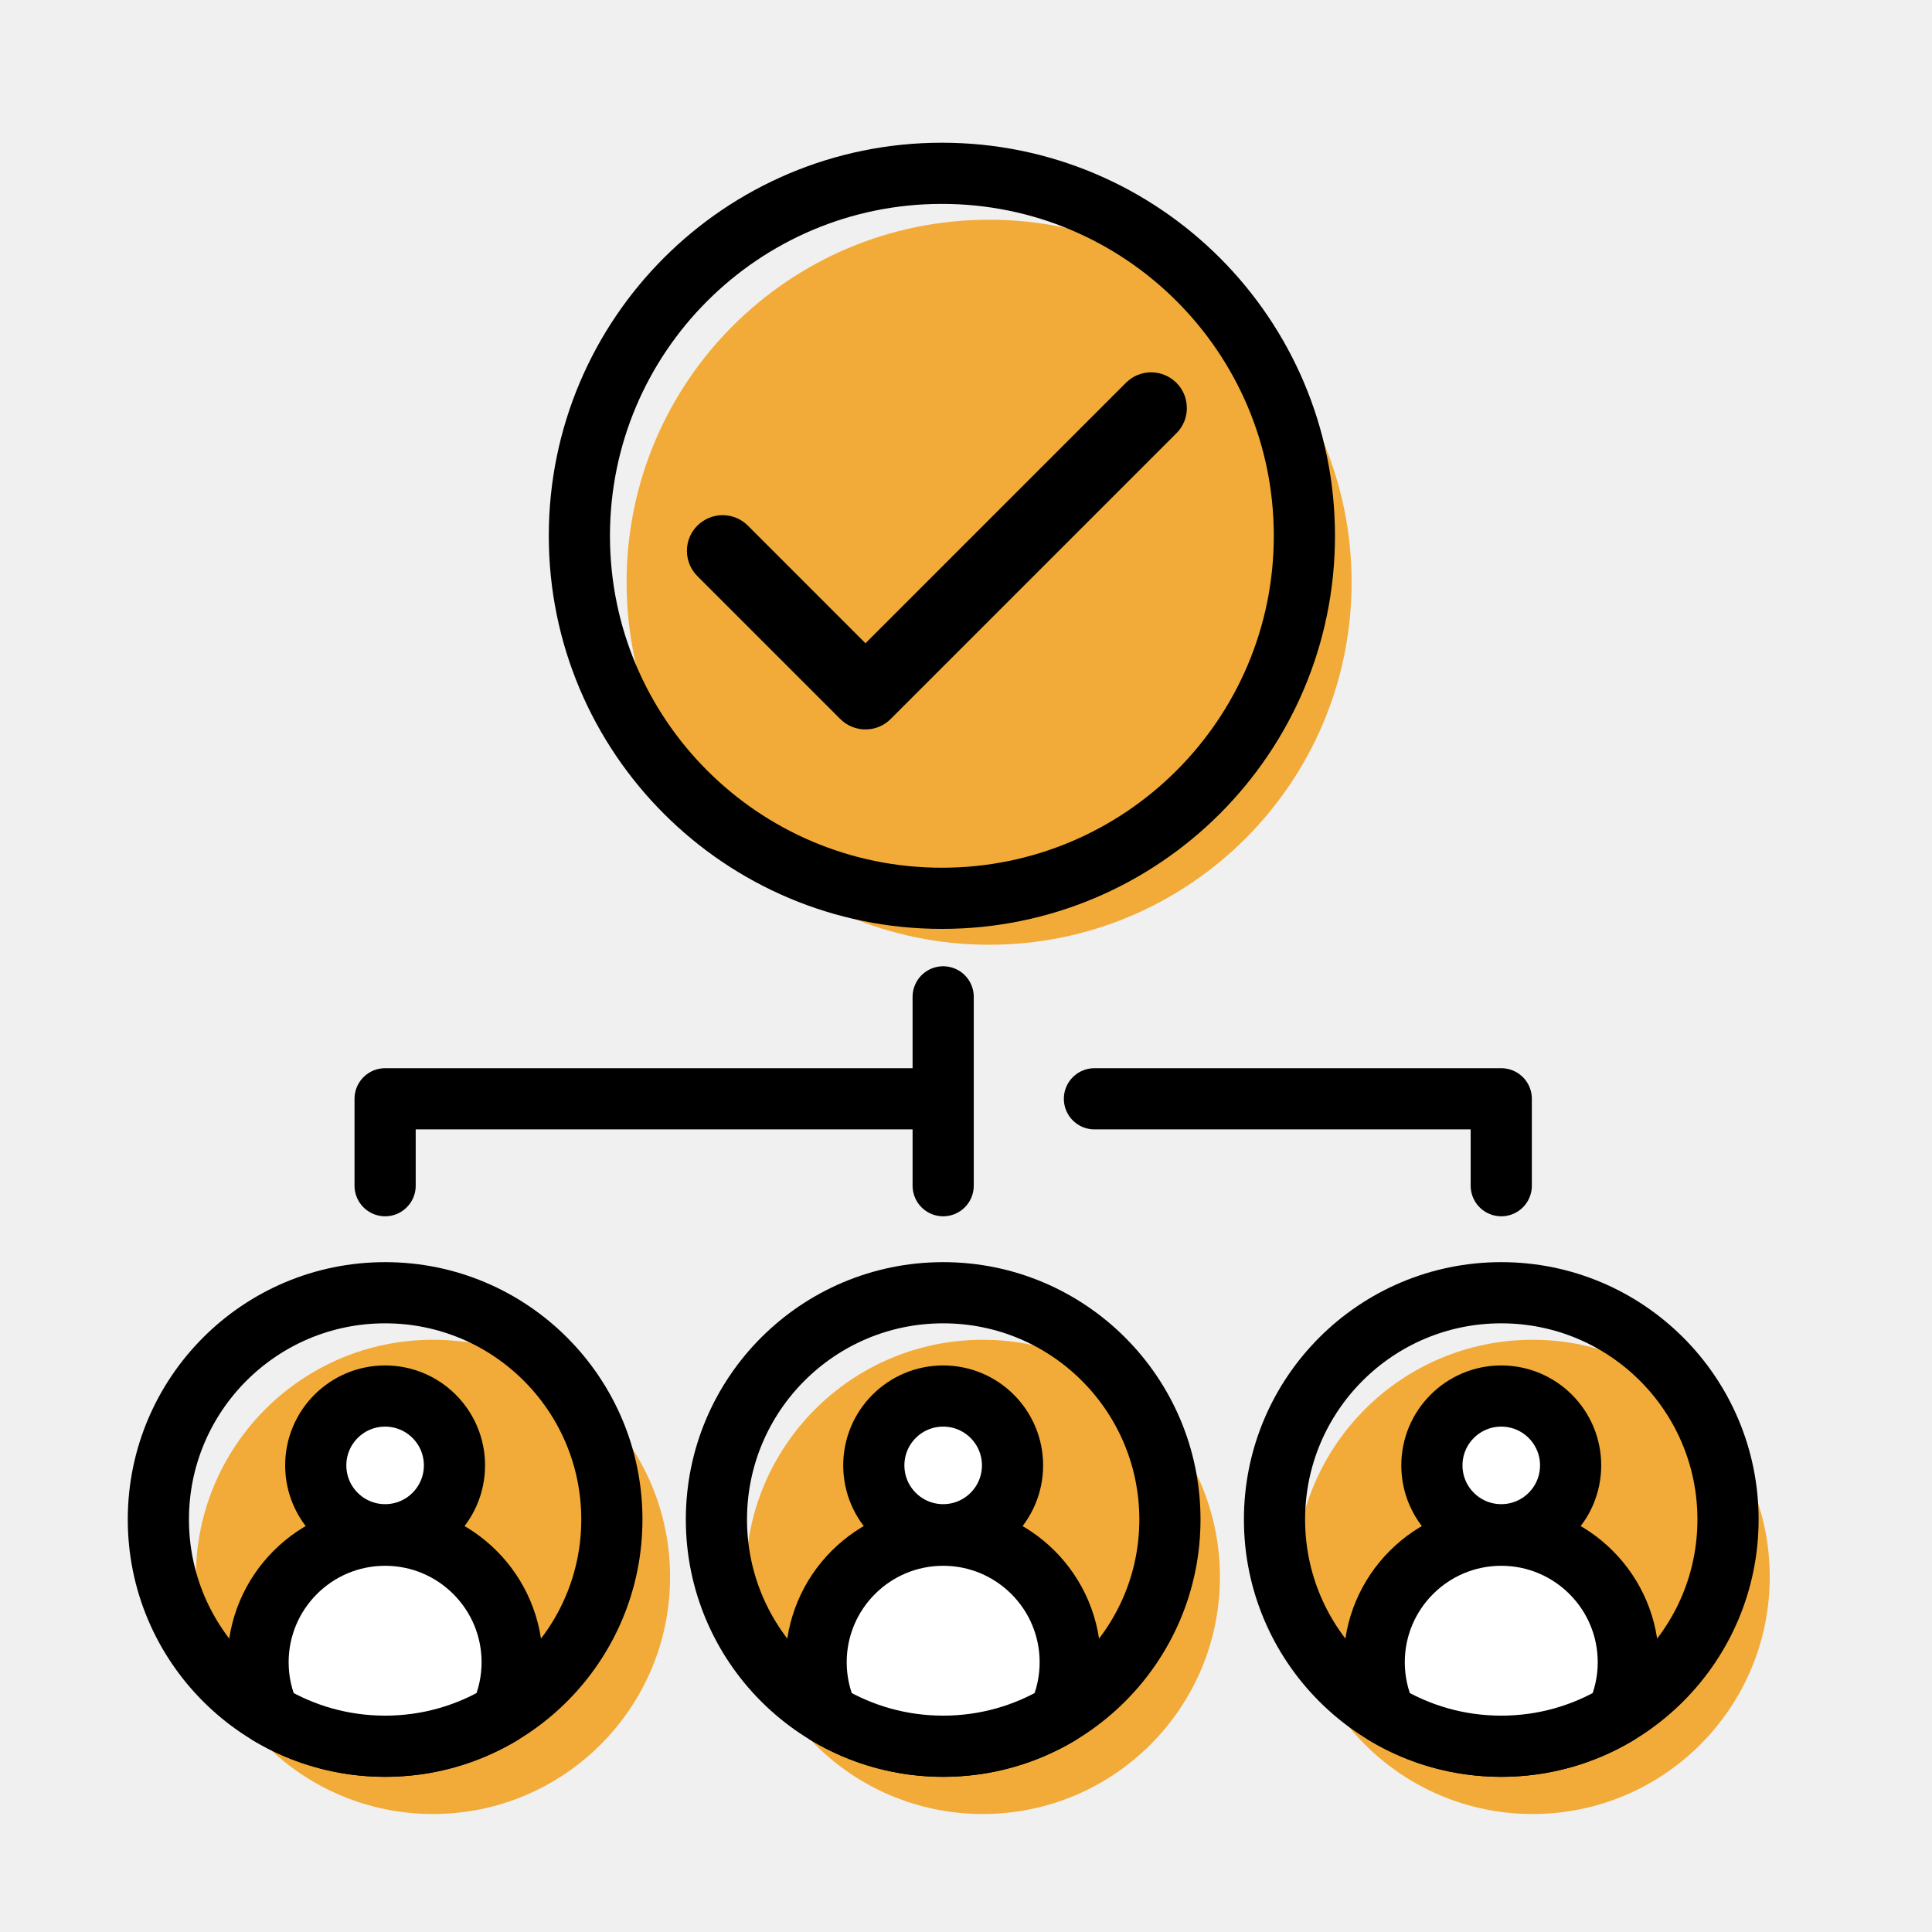
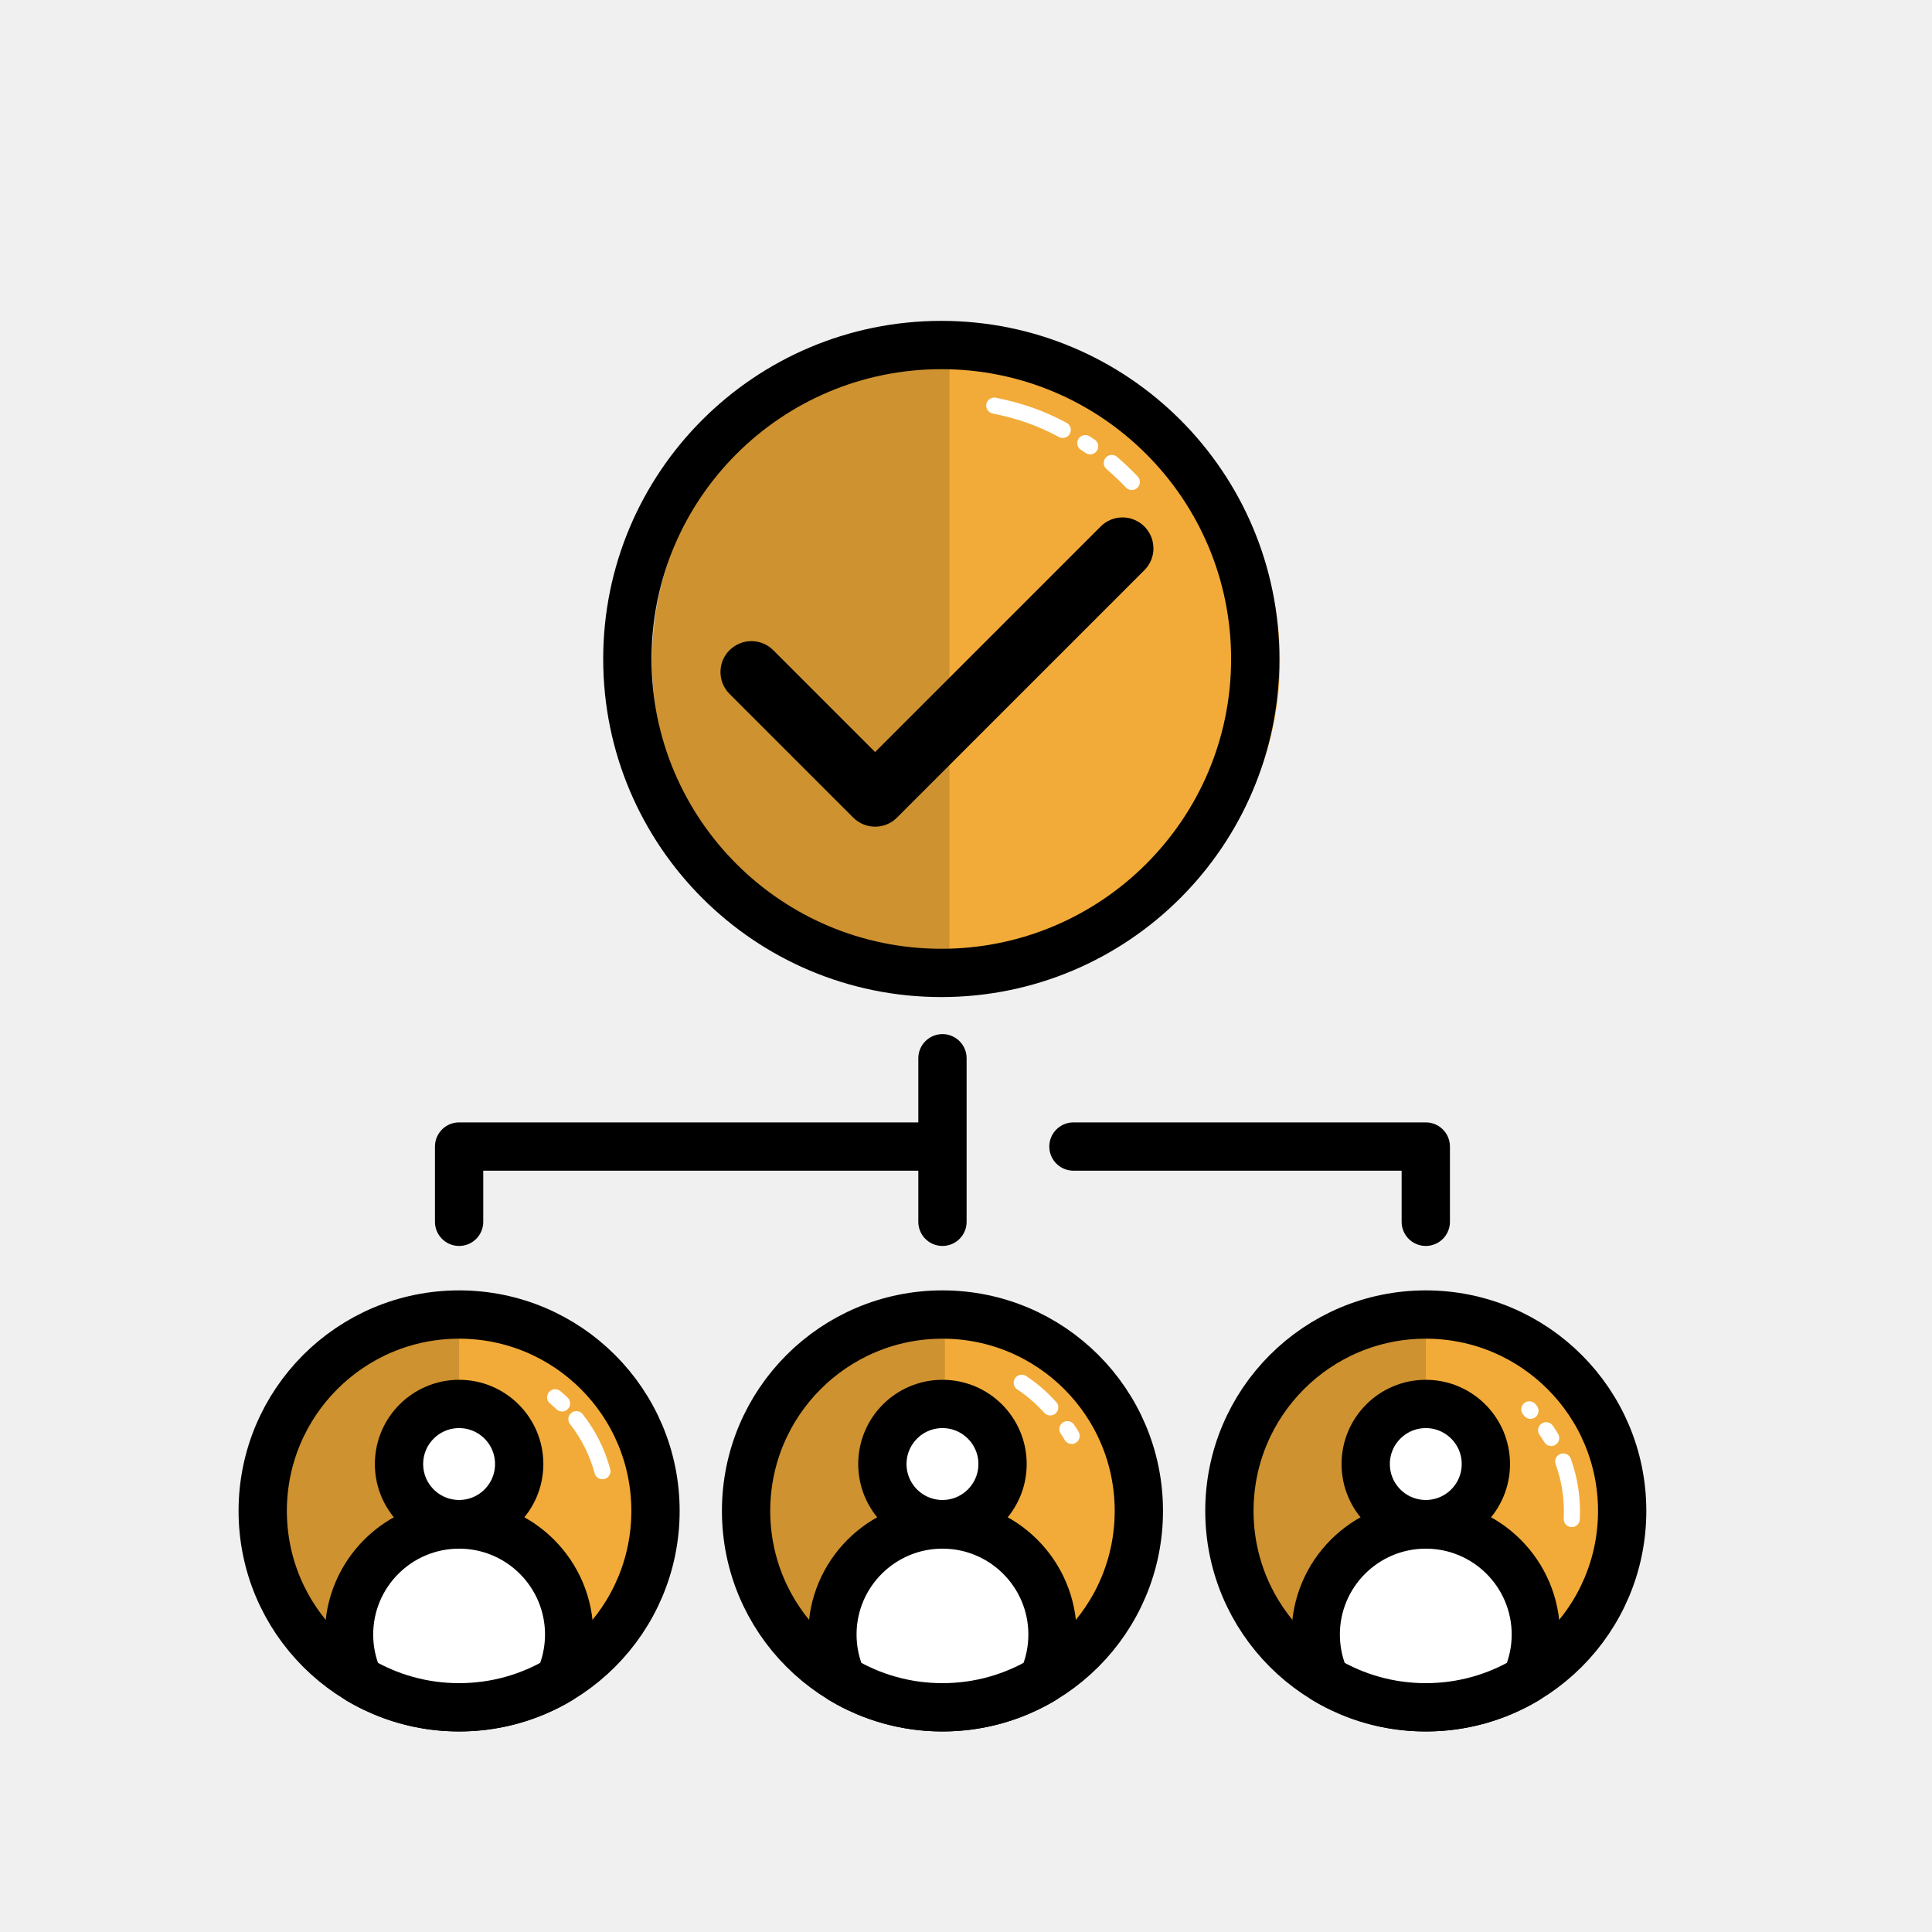
<svg xmlns="http://www.w3.org/2000/svg" viewBox="0 0 600 600">
  <g id="color">
-     <circle cx="307.17" cy="180.82" r="112.58" style="fill:#f2ab38;" />
-     <circle cx="475.97" cy="489.72" r="73.64" style="fill:#f2ab38;" />
-     <circle cx="305.22" cy="489.72" r="73.64" style="fill:#f2ab38;" />
-     <circle cx="134.46" cy="489.72" r="73.64" style="fill:#f2ab38;" />
+     <circle cx="300" cy="205.34" r="97.5" style="fill:#f2ab38;" />
+     <circle cx="440.57" cy="469.23" r="63.78" style="fill:#f2ab38;" />
+     <circle cx="292.69" cy="469.23" r="63.78" style="fill:#f2ab38;" />
+     <circle cx="144.8" cy="469.23" r="63.78" style="fill:#f2ab38;" />
  </g>
  <g id="Ebene_2">
-     <circle cx="292.51" cy="166.4" r="112.58" style="fill:none; stroke:#000; stroke-linecap:round; stroke-linejoin:round; stroke-width:19px;" />
-     <polyline points="119.6 368.23 119.6 341.24 292.91 341.24 292.91 309.58 292.91 368.23" style="fill:none; stroke:#000; stroke-linecap:round; stroke-linejoin:round; stroke-width:19px;" />
-     <polyline points="339.89 341.24 466.23 341.24 466.23 368.23" style="fill:none; stroke:#000; stroke-linecap:round; stroke-linejoin:round; stroke-width:19px;" />
    <g>
-       <circle cx="119.6" cy="471.89" r="70.42" style="fill:none; stroke:#000; stroke-linecap:round; stroke-linejoin:round; stroke-width:19px;" />
-       <circle cx="119.6" cy="455.09" r="21.54" style="fill:#fff; stroke:#000; stroke-linecap:round; stroke-linejoin:round; stroke-width:19px;" />
-       <path d="M119.6,476.77c-21.79,0-39.46,17.67-39.46,39.46,0,5.78,1.25,11.26,3.48,16.2,10.53,6.27,22.83,9.88,35.98,9.88s25.45-3.61,35.98-9.88c2.23-4.95,3.48-10.43,3.48-16.2,0-21.79-17.67-39.46-39.46-39.46Z" style="fill:#fff; stroke:#000; stroke-linecap:round; stroke-linejoin:round; stroke-width:19px;" />
+       <circle cx="292.33" cy="204.65" r="97.5" style="fill:none; stroke:#000; stroke-linecap:round; stroke-linejoin:round; stroke-width:15px;" />
+       <g style="opacity:.15;">
+         <path d="M142.58,408.23c-33.69,0-60.99,27.31-60.99,60.99s27.31,60.99,60.99,60.99v-121.99Z" />
+       </g>
+       <g style="opacity:.15;">
+         <path d="M293.43,408.23c-33.69,0-60.99,27.31-60.99,60.99s27.31,60.99,60.99,60.99v-121.99Z" />
+       </g>
+       <g style="opacity:.15;">
+         <path d="M442.79,408.23c-33.69,0-60.99,27.31-60.99,60.99s27.31,60.99,60.99,60.99v-121.99Z" />
+       </g>
+       <polyline points="142.58 379.44 142.58 356.07 292.69 356.07 292.69 328.65 292.69 379.44" style="fill:none; stroke:#000; stroke-linecap:round; stroke-linejoin:round; stroke-width:15px;" />
+       <polyline points="333.37 356.07 442.79 356.07 442.79 379.44" style="fill:none; stroke:#000; stroke-linecap:round; stroke-linejoin:round; stroke-width:15px;" />
+       <circle cx="142.58" cy="469.23" r="60.99" style="fill:none; stroke:#000; stroke-linecap:round; stroke-linejoin:round; stroke-width:15px;" />
+       <circle cx="142.58" cy="454.67" r="18.66" style="fill:#fff; stroke:#000; stroke-linecap:round; stroke-linejoin:round; stroke-width:15px;" />
+       <path d="M142.58,473.45c-18.87,0-34.18,15.3-34.18,34.18,0,5,1.08,9.75,3.02,14.03,9.12,5.43,19.77,8.56,31.16,8.56s22.04-3.13,31.16-8.56c1.93-4.28,3.02-9.03,3.02-14.03,0-18.87-15.3-34.18-34.18-34.18Z" style="fill:#fff; stroke:#000; stroke-linecap:round; stroke-linejoin:round; stroke-width:15px;" />
+       <circle cx="292.69" cy="469.23" r="60.99" style="fill:none; stroke:#000; stroke-linecap:round; stroke-linejoin:round; stroke-width:15px;" />
+       <circle cx="292.69" cy="454.67" r="18.66" style="fill:#fff; stroke:#000; stroke-linecap:round; stroke-linejoin:round; stroke-width:15px;" />
+       <path d="M292.69,473.45c-18.87,0-34.18,15.3-34.18,34.18,0,5,1.08,9.75,3.02,14.03,9.12,5.43,19.77,8.56,31.16,8.56s22.04-3.13,31.16-8.56c1.93-4.28,3.02-9.03,3.02-14.03,0-18.87-15.3-34.18-34.18-34.18Z" style="fill:#fff; stroke:#000; stroke-linecap:round; stroke-linejoin:round; stroke-width:15px;" />
+       <circle cx="442.79" cy="469.23" r="60.99" style="fill:none; stroke:#000; stroke-linecap:round; stroke-linejoin:round; stroke-width:15px;" />
+       <circle cx="442.79" cy="454.67" r="18.66" style="fill:#fff; stroke:#000; stroke-linecap:round; stroke-linejoin:round; stroke-width:15px;" />
+       <path d="M442.79,473.45c-18.87,0-34.18,15.3-34.18,34.18,0,5,1.08,9.75,3.02,14.03,9.12,5.43,19.77,8.56,31.16,8.56s22.04-3.13,31.16-8.56c1.93-4.28,3.02-9.03,3.02-14.03,0-18.87-15.3-34.18-34.18-34.18Z" style="fill:#fff; stroke:#000; stroke-linecap:round; stroke-linejoin:round; stroke-width:15px;" />
+       <path d="M358.22,170.28c0,2.46-.94,4.92-2.81,6.79l-76.84,76.84c-1.87,1.88-4.33,2.82-6.79,2.82s-4.92-.94-6.79-2.81l-38.42-38.42c-1.88-1.87-2.82-4.33-2.82-6.79,0-5.49,4.49-9.6,9.6-9.6,2.46,0,4.92,.94,6.79,2.81l31.63,31.64,70.05-70.05c1.86-1.88,4.32-2.82,6.78-2.82,5.13,0,9.6,4.11,9.6,9.6Z" />
+       <g style="opacity:.15;">
+         <path d="M294.86,103.31c-.18,0-.35,0-.53,0-56.35,0-102.03,45.68-102.03,102.03s45.68,102.03,102.03,102.03c.18,0,.35,0,.53,0V103.31Z" />
+       </g>
+     </g>
+   </g>
+   <g id="Ebene_4">
+     <g>
+       <path d="M308.78,125.97c7.9,1.59,14.38,3.83,21.26,7.54" style="fill:none; stroke:#fff; stroke-linecap:round; stroke-linejoin:round; stroke-width:5px;" />
+       <path d="M345.28,143.78c2.17,1.86,4.24,3.83,6.21,5.9" style="fill:none; stroke:#fff; stroke-linecap:round; stroke-linejoin:round; stroke-width:5px;" />
+       <path d="M337.06,137.61c.51,.32,1.01,.66,1.5,1" style="fill:none; stroke:#fff; stroke-linecap:round; stroke-linejoin:round; stroke-width:5px;" />
    </g>
    <g>
-       <circle cx="292.91" cy="471.89" r="70.42" style="fill:none; stroke:#000; stroke-linecap:round; stroke-linejoin:round; stroke-width:19px;" />
-       <circle cx="292.91" cy="455.09" r="21.54" style="fill:#fff; stroke:#000; stroke-linecap:round; stroke-linejoin:round; stroke-width:19px;" />
-       <path d="M292.91,476.77c-21.79,0-39.46,17.67-39.46,39.46,0,5.78,1.25,11.26,3.48,16.2,10.53,6.27,22.83,9.88,35.98,9.88s25.45-3.61,35.98-9.88c2.23-4.95,3.48-10.43,3.48-16.2,0-21.79-17.67-39.46-39.46-39.46Z" style="fill:#fff; stroke:#000; stroke-linecap:round; stroke-linejoin:round; stroke-width:19px;" />
+       <path d="M474.94,437.68c.55,.56-.16-.12,.36,.46" style="fill:none; stroke:#fff; stroke-linecap:round; stroke-linejoin:round; stroke-width:5px;" />
+       <path d="M480.17,444.17c.55,.79,1.07,1.59,1.57,2.41" style="fill:none; stroke:#fff; stroke-linecap:round; stroke-linejoin:round; stroke-width:5px;" />
+       <path d="M485.47,453.88c2.02,5.56,2.97,11.6,2.65,17.87" style="fill:none; stroke:#fff; stroke-linecap:round; stroke-linejoin:round; stroke-width:5px;" />
    </g>
    <g>
-       <circle cx="466.23" cy="471.89" r="70.42" style="fill:none; stroke:#000; stroke-linecap:round; stroke-linejoin:round; stroke-width:19px;" />
-       <circle cx="466.23" cy="455.09" r="21.54" style="fill:#fff; stroke:#000; stroke-linecap:round; stroke-linejoin:round; stroke-width:19px;" />
-       <path d="M466.23,476.77c-21.79,0-39.46,17.67-39.46,39.46,0,5.78,1.25,11.26,3.48,16.2,10.53,6.27,22.83,9.88,35.98,9.88s25.45-3.61,35.98-9.88c2.23-4.95,3.48-10.43,3.48-16.2,0-21.79-17.67-39.46-39.46-39.46Z" style="fill:#fff; stroke:#000; stroke-linecap:round; stroke-linejoin:round; stroke-width:19px;" />
+       <path d="M172.41,433.94c.73,.61,1.45,1.25,2.15,1.91" style="fill:none; stroke:#fff; stroke-linecap:round; stroke-linejoin:round; stroke-width:5px;" />
+       <path d="M179,440.74c3.65,4.65,6.45,10.09,8.09,16.15" style="fill:none; stroke:#fff; stroke-linecap:round; stroke-linejoin:round; stroke-width:5px;" />
    </g>
-     <path d="M368.59,126.72c0,2.84-1.08,5.68-3.25,7.84l-88.72,88.72c-2.16,2.18-5,3.25-7.84,3.25s-5.68-1.08-7.84-3.25l-44.36-44.36c-2.17-2.16-3.25-5-3.25-7.84,0-6.33,5.18-11.09,11.09-11.09,2.84,0,5.68,1.08,7.84,3.25l36.52,36.53,80.88-80.88c2.15-2.17,4.99-3.26,7.83-3.26,5.93,0,11.09,4.75,11.09,11.09Z" />
+     <g>
+       <path d="M331.48,443.84c.72,1.02,.68,1.01,1.33,2.09" style="fill:none; stroke:#fff; stroke-linecap:round; stroke-linejoin:round; stroke-width:5px;" />
+       <path d="M317.31,429.43c3.86,2.51,6.77,5.39,8.86,7.65" style="fill:none; stroke:#fff; stroke-linecap:round; stroke-linejoin:round; stroke-width:5px;" />
+     </g>
  </g>
</svg>
